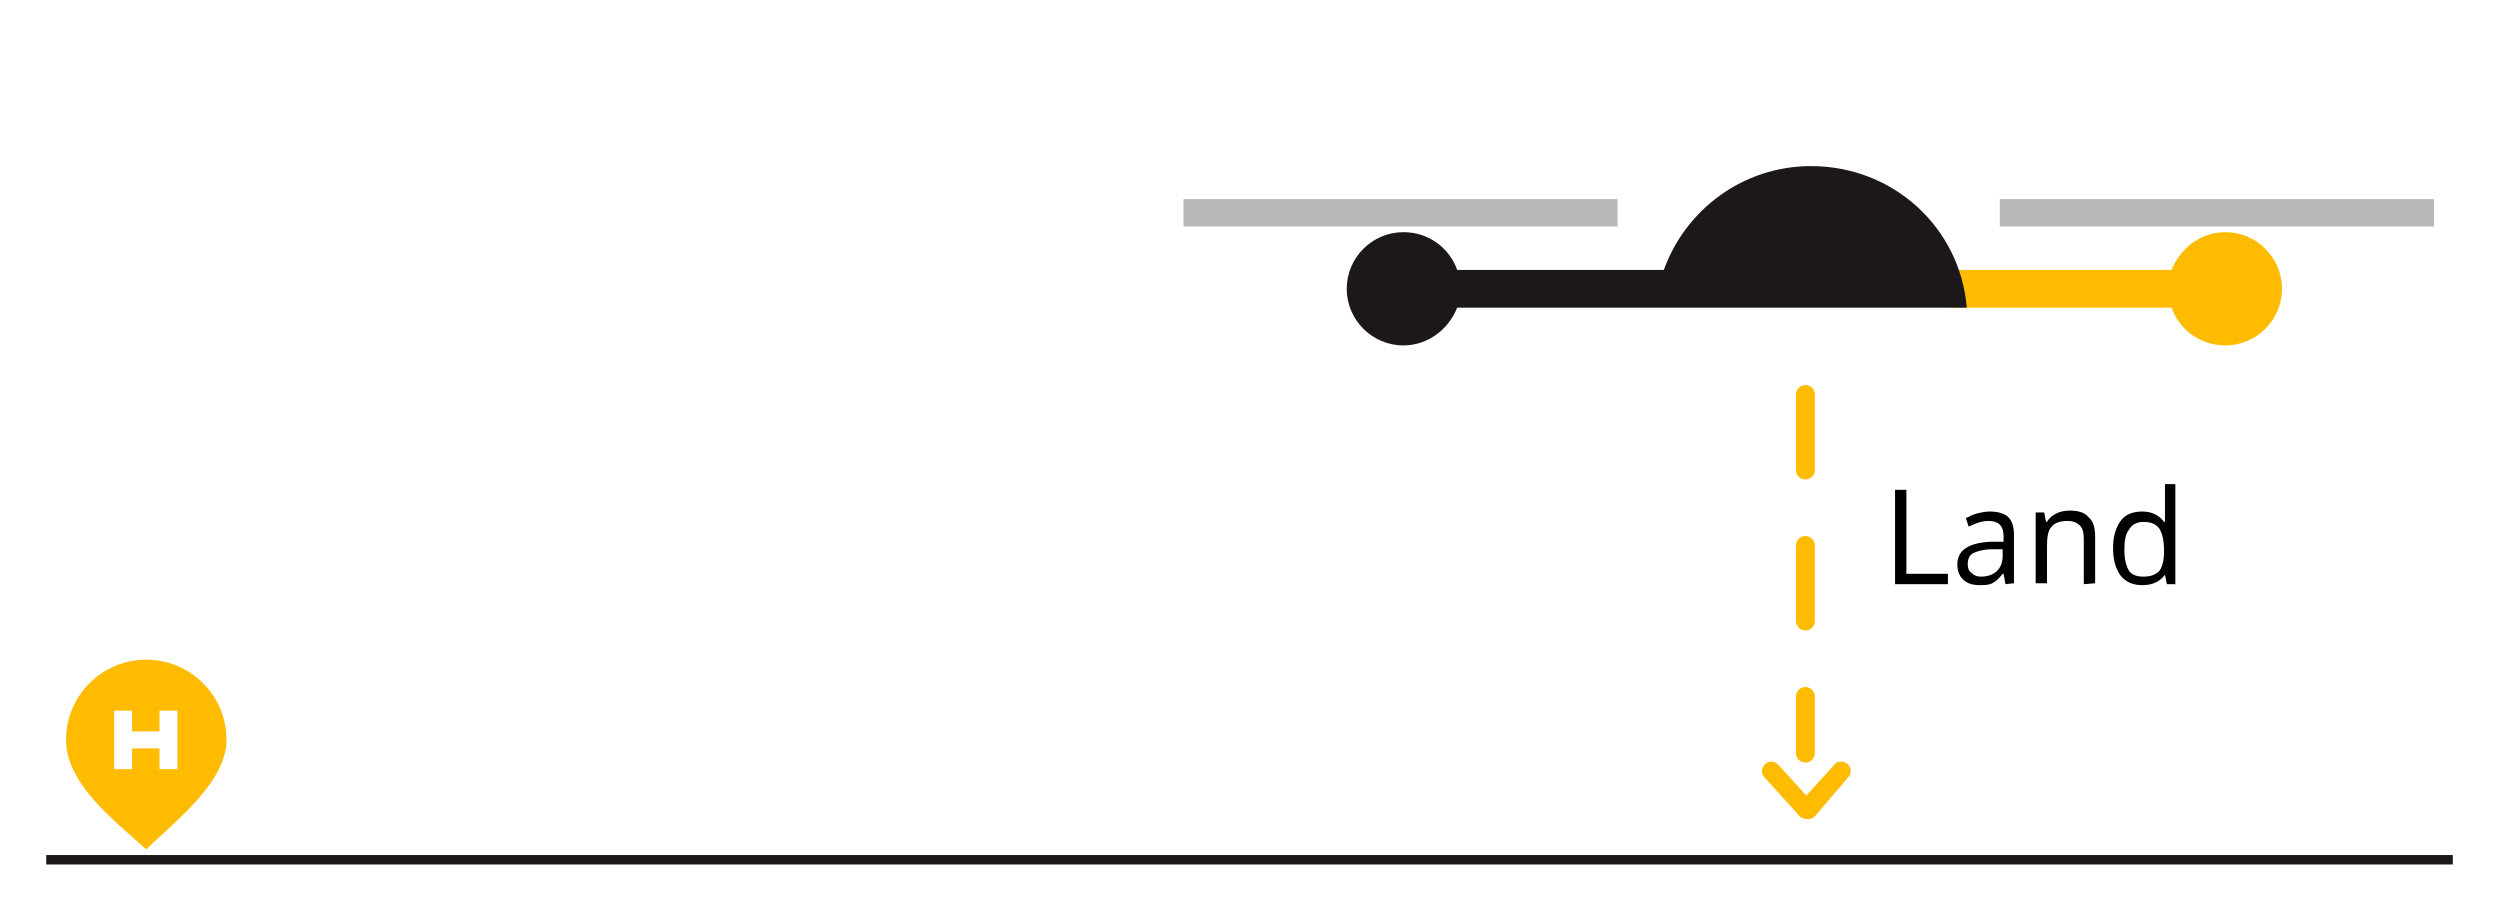
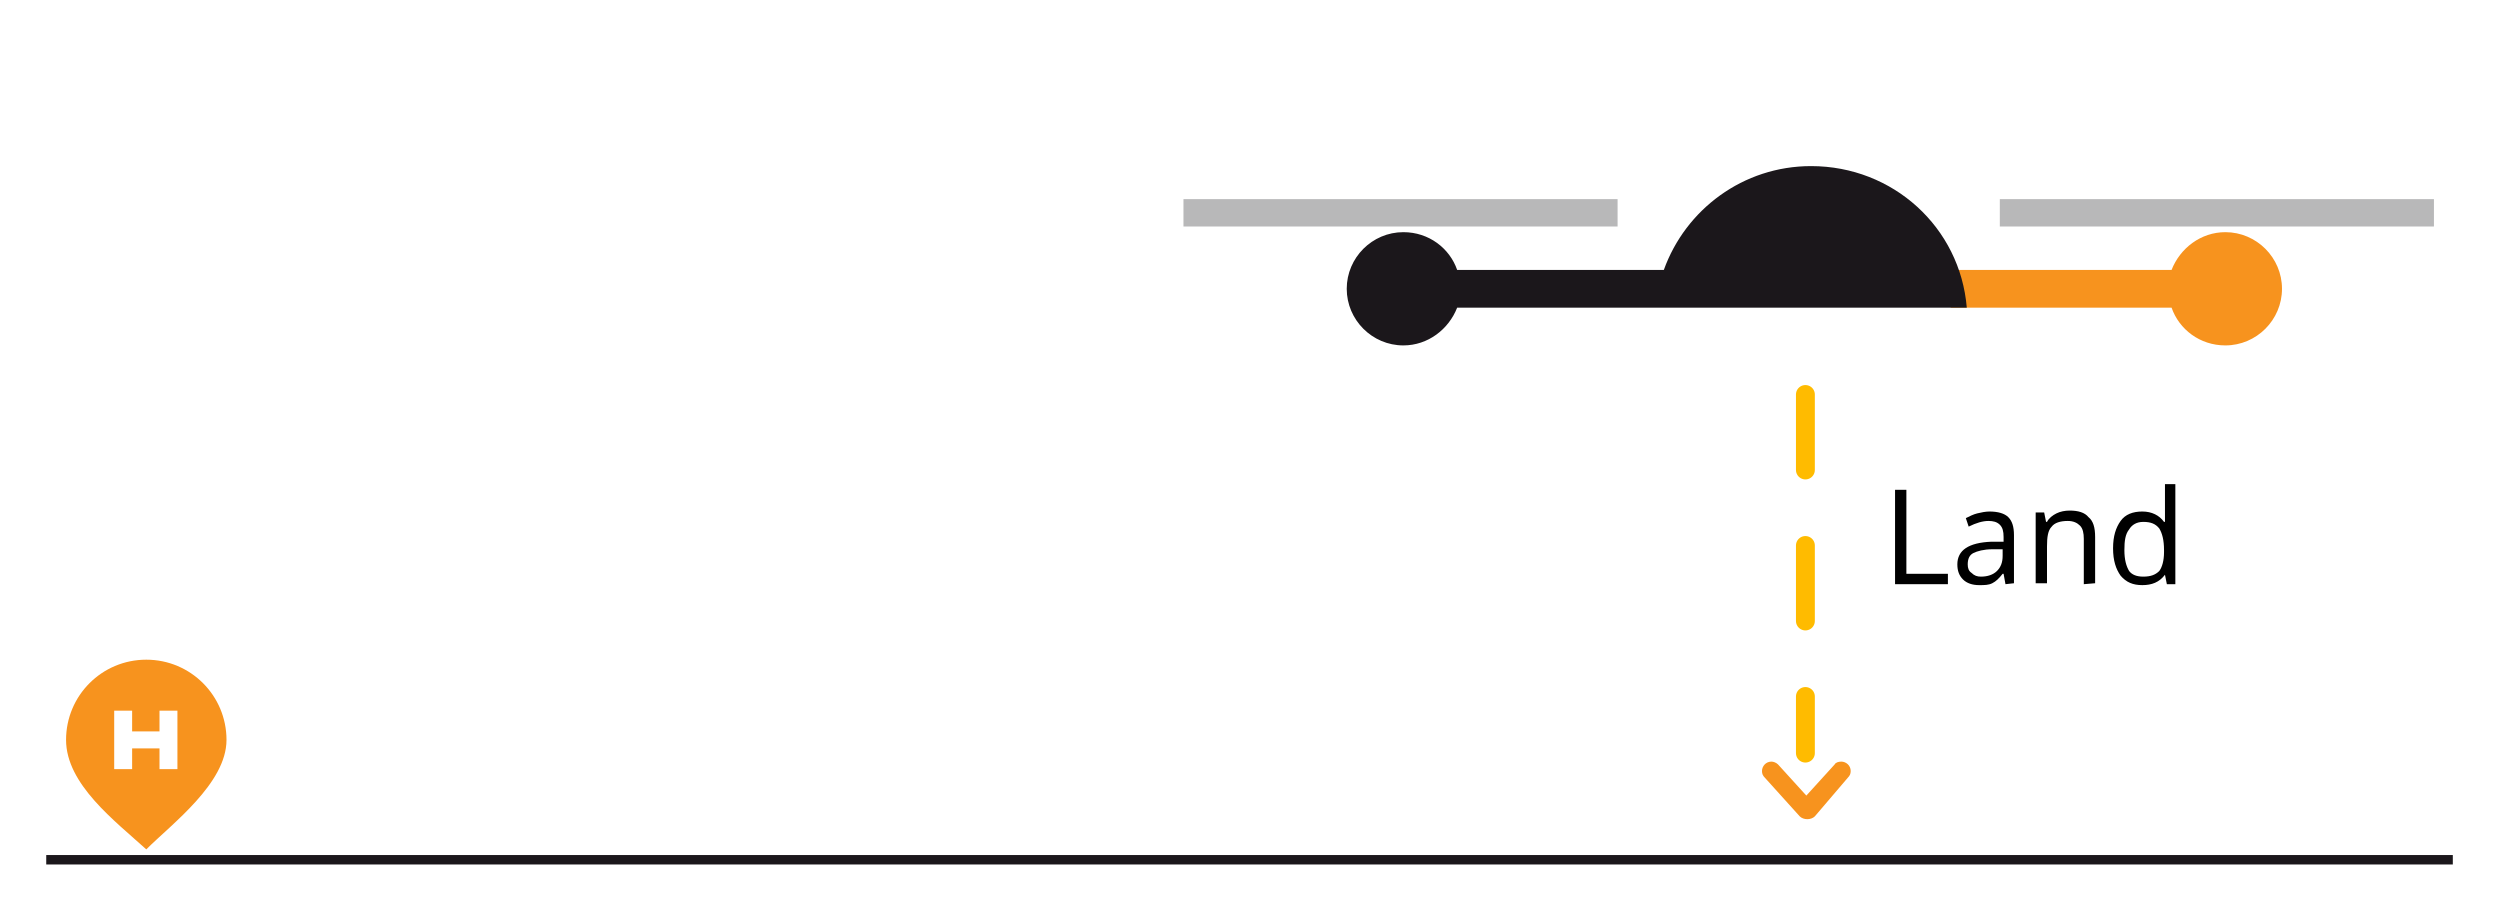
- <svg xmlns="http://www.w3.org/2000/svg" version="1.1" id="Ebene_1" x="0px" y="0px" viewBox="-9 23.6 264.9 95.1" style="enable-background:new -9 23.6 264.9 95.1;" xml:space="preserve">
+ <svg xmlns="http://www.w3.org/2000/svg" version="1.1" id="Ebene_1" x="0px" y="0px" viewBox="0 0 264.9 95.1" style="enable-background:new 0 0 264.9 95.1;" xml:space="preserve">
  <style type="text/css">
- 	.st0{fill:#FFBB00;}
+ 	.st0{fill:#F7931E;}
	.st1{fill:#1B171B;}
	.st2{fill:#B8B8B9;}
	.st3{fill:none;}
	.st4{enable-background:new    ;}
	
		.st5{fill:none;stroke:#FFBB00;stroke-width:2;stroke-linecap:round;stroke-linejoin:round;stroke-miterlimit:10;stroke-dasharray:8,8;}
	.st6{fill:none;stroke:#1B171B;stroke-miterlimit:10;}
</style>
  <g>
    <g>
      <g>
        <g>
-           <path class="st0" d="M226.8,48.2c-2.6,0-4.8,1.7-5.7,4h-23.4v4h23.4c0.8,2.3,3,4,5.7,4c3.3,0,6-2.7,6-6      C232.8,50.9,230.1,48.2,226.8,48.2z" />
-           <path class="st1" d="M182.9,41.2c-7.2,0-13.3,4.6-15.6,11h-21.9c-0.8-2.3-3-4-5.7-4c-3.3,0-6,2.7-6,6s2.7,6,6,6      c2.6,0,4.8-1.7,5.7-4h21h31.8h1.2C198.7,47.7,191.6,41.2,182.9,41.2z" />
+           <path class="st0" d="M235.8,24.6c-2.6,0-4.8,1.7-5.7,4h-23.4v4h23.4c0.8,2.3,3,4,5.7,4c3.3,0,6-2.7,6-6S239.1,24.6,235.8,24.6z" />
+           <path class="st1" d="M191.9,17.6c-7.2,0-13.3,4.6-15.6,11h-21.9c-0.8-2.3-3-4-5.7-4c-3.3,0-6,2.7-6,6s2.7,6,6,6      c2.6,0,4.8-1.7,5.7-4h21h31.8h1.2C207.7,24.1,200.6,17.6,191.9,17.6z" />
        </g>
-         <rect x="116.4" y="44.7" class="st2" width="46" height="2.9" />
-         <rect x="202.9" y="44.7" class="st2" width="46" height="2.9" />
+         <rect x="125.4" y="21.1" class="st2" width="46" height="2.9" />
+         <rect x="211.9" y="21.1" class="st2" width="46" height="2.9" />
      </g>
-       <rect x="190.4" y="74.9" class="st3" width="67.5" height="13.5" />
+       <rect x="199.4" y="51.3" class="st3" width="67.5" height="13.5" />
      <g class="st4">
-         <path d="M191.8,85.5v-10h1.2v8.9h4.4v1.1H191.8z" />
-         <path d="M203.5,85.5l-0.2-1.1h-0.1c-0.4,0.5-0.7,0.8-1.1,1c-0.4,0.2-0.8,0.2-1.4,0.2c-0.7,0-1.3-0.2-1.7-0.6     c-0.4-0.4-0.6-0.9-0.6-1.6c0-1.5,1.2-2.3,3.6-2.4h1.3v-0.5c0-0.6-0.1-1-0.4-1.3s-0.7-0.4-1.2-0.4c-0.6,0-1.3,0.2-2.1,0.6     l-0.3-0.9c0.4-0.2,0.8-0.4,1.2-0.5c0.4-0.1,0.9-0.2,1.3-0.2c0.9,0,1.6,0.2,2,0.6c0.4,0.4,0.6,1,0.6,1.9v5.1L203.5,85.5     L203.5,85.5z M200.9,84.7c0.7,0,1.3-0.2,1.7-0.6c0.4-0.4,0.6-0.9,0.6-1.6v-0.7h-1.1c-0.9,0-1.6,0.2-2,0.4     c-0.4,0.2-0.6,0.6-0.6,1.2c0,0.4,0.1,0.7,0.4,0.9C200.2,84.6,200.5,84.7,200.9,84.7z" />
-         <path d="M211.8,85.5v-4.8c0-0.6-0.1-1.1-0.4-1.4s-0.7-0.5-1.3-0.5c-0.8,0-1.4,0.2-1.7,0.6c-0.4,0.4-0.5,1.1-0.5,2.1v3.9h-1.2     v-7.5h0.9l0.2,1h0.1c0.2-0.4,0.6-0.7,1-0.9c0.4-0.2,0.9-0.3,1.4-0.3c0.9,0,1.6,0.2,2,0.7c0.5,0.4,0.7,1.1,0.7,2.1v4.9L211.8,85.5     L211.8,85.5z" />
-         <path d="M220.4,84.5L220.4,84.5c-0.6,0.8-1.4,1.1-2.4,1.1s-1.7-0.3-2.3-1c-0.5-0.7-0.8-1.6-0.8-2.9s0.3-2.2,0.8-2.9s1.3-1,2.3-1     s1.8,0.4,2.3,1.1h0.1v-0.5v-0.5v-3h1.1v10.6h-0.9L220.4,84.5z M218.1,84.7c0.8,0,1.3-0.2,1.7-0.6c0.3-0.4,0.5-1.1,0.5-2v-0.2     c0-1.1-0.2-1.8-0.5-2.3c-0.4-0.5-0.9-0.7-1.7-0.7c-0.7,0-1.2,0.3-1.5,0.8c-0.4,0.5-0.5,1.2-0.5,2.2s0.2,1.7,0.5,2.2     C216.9,84.5,217.4,84.7,218.1,84.7z" />
+         <path d="M200.8,61.9v-10h1.2v8.9h4.4v1.1H200.8z" />
+         <path d="M212.5,61.9l-0.2-1.1h-0.1c-0.4,0.5-0.7,0.8-1.1,1c-0.4,0.2-0.8,0.2-1.4,0.2c-0.7,0-1.3-0.2-1.7-0.6s-0.6-0.9-0.6-1.6     c0-1.5,1.2-2.3,3.6-2.4h1.3v-0.5c0-0.6-0.1-1-0.4-1.3s-0.7-0.4-1.2-0.4c-0.6,0-1.3,0.2-2.1,0.6l-0.3-0.9c0.4-0.2,0.8-0.4,1.2-0.5     s0.9-0.2,1.3-0.2c0.9,0,1.6,0.2,2,0.6s0.6,1,0.6,1.9v5.1L212.5,61.9L212.5,61.9z M209.9,61.1c0.7,0,1.3-0.2,1.7-0.6     s0.6-0.9,0.6-1.6v-0.7h-1.1c-0.9,0-1.6,0.2-2,0.4c-0.4,0.2-0.6,0.6-0.6,1.2c0,0.4,0.1,0.7,0.4,0.9     C209.2,61,209.5,61.1,209.9,61.1z" />
+         <path d="M220.8,61.9v-4.8c0-0.6-0.1-1.1-0.4-1.4s-0.7-0.5-1.3-0.5c-0.8,0-1.4,0.2-1.7,0.6c-0.4,0.4-0.5,1.1-0.5,2.1v3.9h-1.2     v-7.5h0.9l0.2,1h0.1c0.2-0.4,0.6-0.7,1-0.9c0.4-0.2,0.9-0.3,1.4-0.3c0.9,0,1.6,0.2,2,0.7c0.5,0.4,0.7,1.1,0.7,2.1v4.9L220.8,61.9     L220.8,61.9z" />
+         <path d="M229.4,60.9L229.4,60.9c-0.6,0.8-1.4,1.1-2.4,1.1s-1.7-0.3-2.3-1c-0.5-0.7-0.8-1.6-0.8-2.9s0.3-2.2,0.8-2.9s1.3-1,2.3-1     s1.8,0.4,2.3,1.1h0.1v-0.5v-0.5v-3h1.1v10.6h-0.9L229.4,60.9z M227.1,61.1c0.8,0,1.3-0.2,1.7-0.6c0.3-0.4,0.5-1.1,0.5-2v-0.2     c0-1.1-0.2-1.8-0.5-2.3c-0.4-0.5-0.9-0.7-1.7-0.7c-0.7,0-1.2,0.3-1.5,0.8c-0.4,0.5-0.5,1.2-0.5,2.2s0.2,1.7,0.5,2.2     C225.9,60.9,226.4,61.1,227.1,61.1z" />
      </g>
      <g>
-         <path class="st0" d="M186.8,106L186.8,106c0.2-0.2,0.3-0.4,0.3-0.7c0-0.6-0.5-1-1-1c-0.3,0-0.6,0.1-0.7,0.3l0,0l-3,3.3l-3-3.3     l0,0c-0.2-0.2-0.5-0.3-0.7-0.3c-0.6,0-1,0.5-1,1c0,0.3,0.1,0.5,0.3,0.7l0,0l3.7,4.1c0.2,0.2,0.5,0.3,0.8,0.3     c0.3,0,0.6-0.1,0.8-0.3L186.8,106z" />
-         <line class="st5" x1="182.3" y1="65.4" x2="182.3" y2="103.4" />
+         <path class="st0" d="M195.8,82.4L195.8,82.4c0.2-0.2,0.3-0.4,0.3-0.7c0-0.6-0.5-1-1-1c-0.3,0-0.6,0.1-0.7,0.3l0,0l-3,3.3l-3-3.3     l0,0c-0.2-0.2-0.5-0.3-0.7-0.3c-0.6,0-1,0.5-1,1c0,0.3,0.1,0.5,0.3,0.7l0,0l3.7,4.1c0.2,0.2,0.5,0.3,0.8,0.3s0.6-0.1,0.8-0.3     L195.8,82.4z" />
+         <line class="st5" x1="191.3" y1="41.8" x2="191.3" y2="79.8" />
      </g>
-       <line class="st6" x1="-4.1" y1="114.7" x2="250.9" y2="114.7" />
+       <line class="st6" x1="4.9" y1="91.1" x2="259.9" y2="91.1" />
    </g>
-     <path class="st0" d="M6.5,93.5C1.8,93.5-2,97.3-2,102s5.2,8.6,8.5,11.6c2.7-2.7,8.5-7,8.5-11.6C15,97.3,11.2,93.5,6.5,93.5z    M9.8,105.1H7.9v-2.2H5v2.2H3.1v-6.2H5v2.2h2.9v-2.2h1.9V105.1z" />
+     <path class="st0" d="M15.5,69.9c-4.7,0-8.5,3.8-8.5,8.5S12.2,87,15.5,90c2.7-2.7,8.5-7,8.5-11.6C24,73.7,20.2,69.9,15.5,69.9z    M18.8,81.5h-1.9v-2.2H14v2.2h-1.9v-6.2H14v2.2h2.9v-2.2h1.9V81.5z" />
  </g>
</svg>
